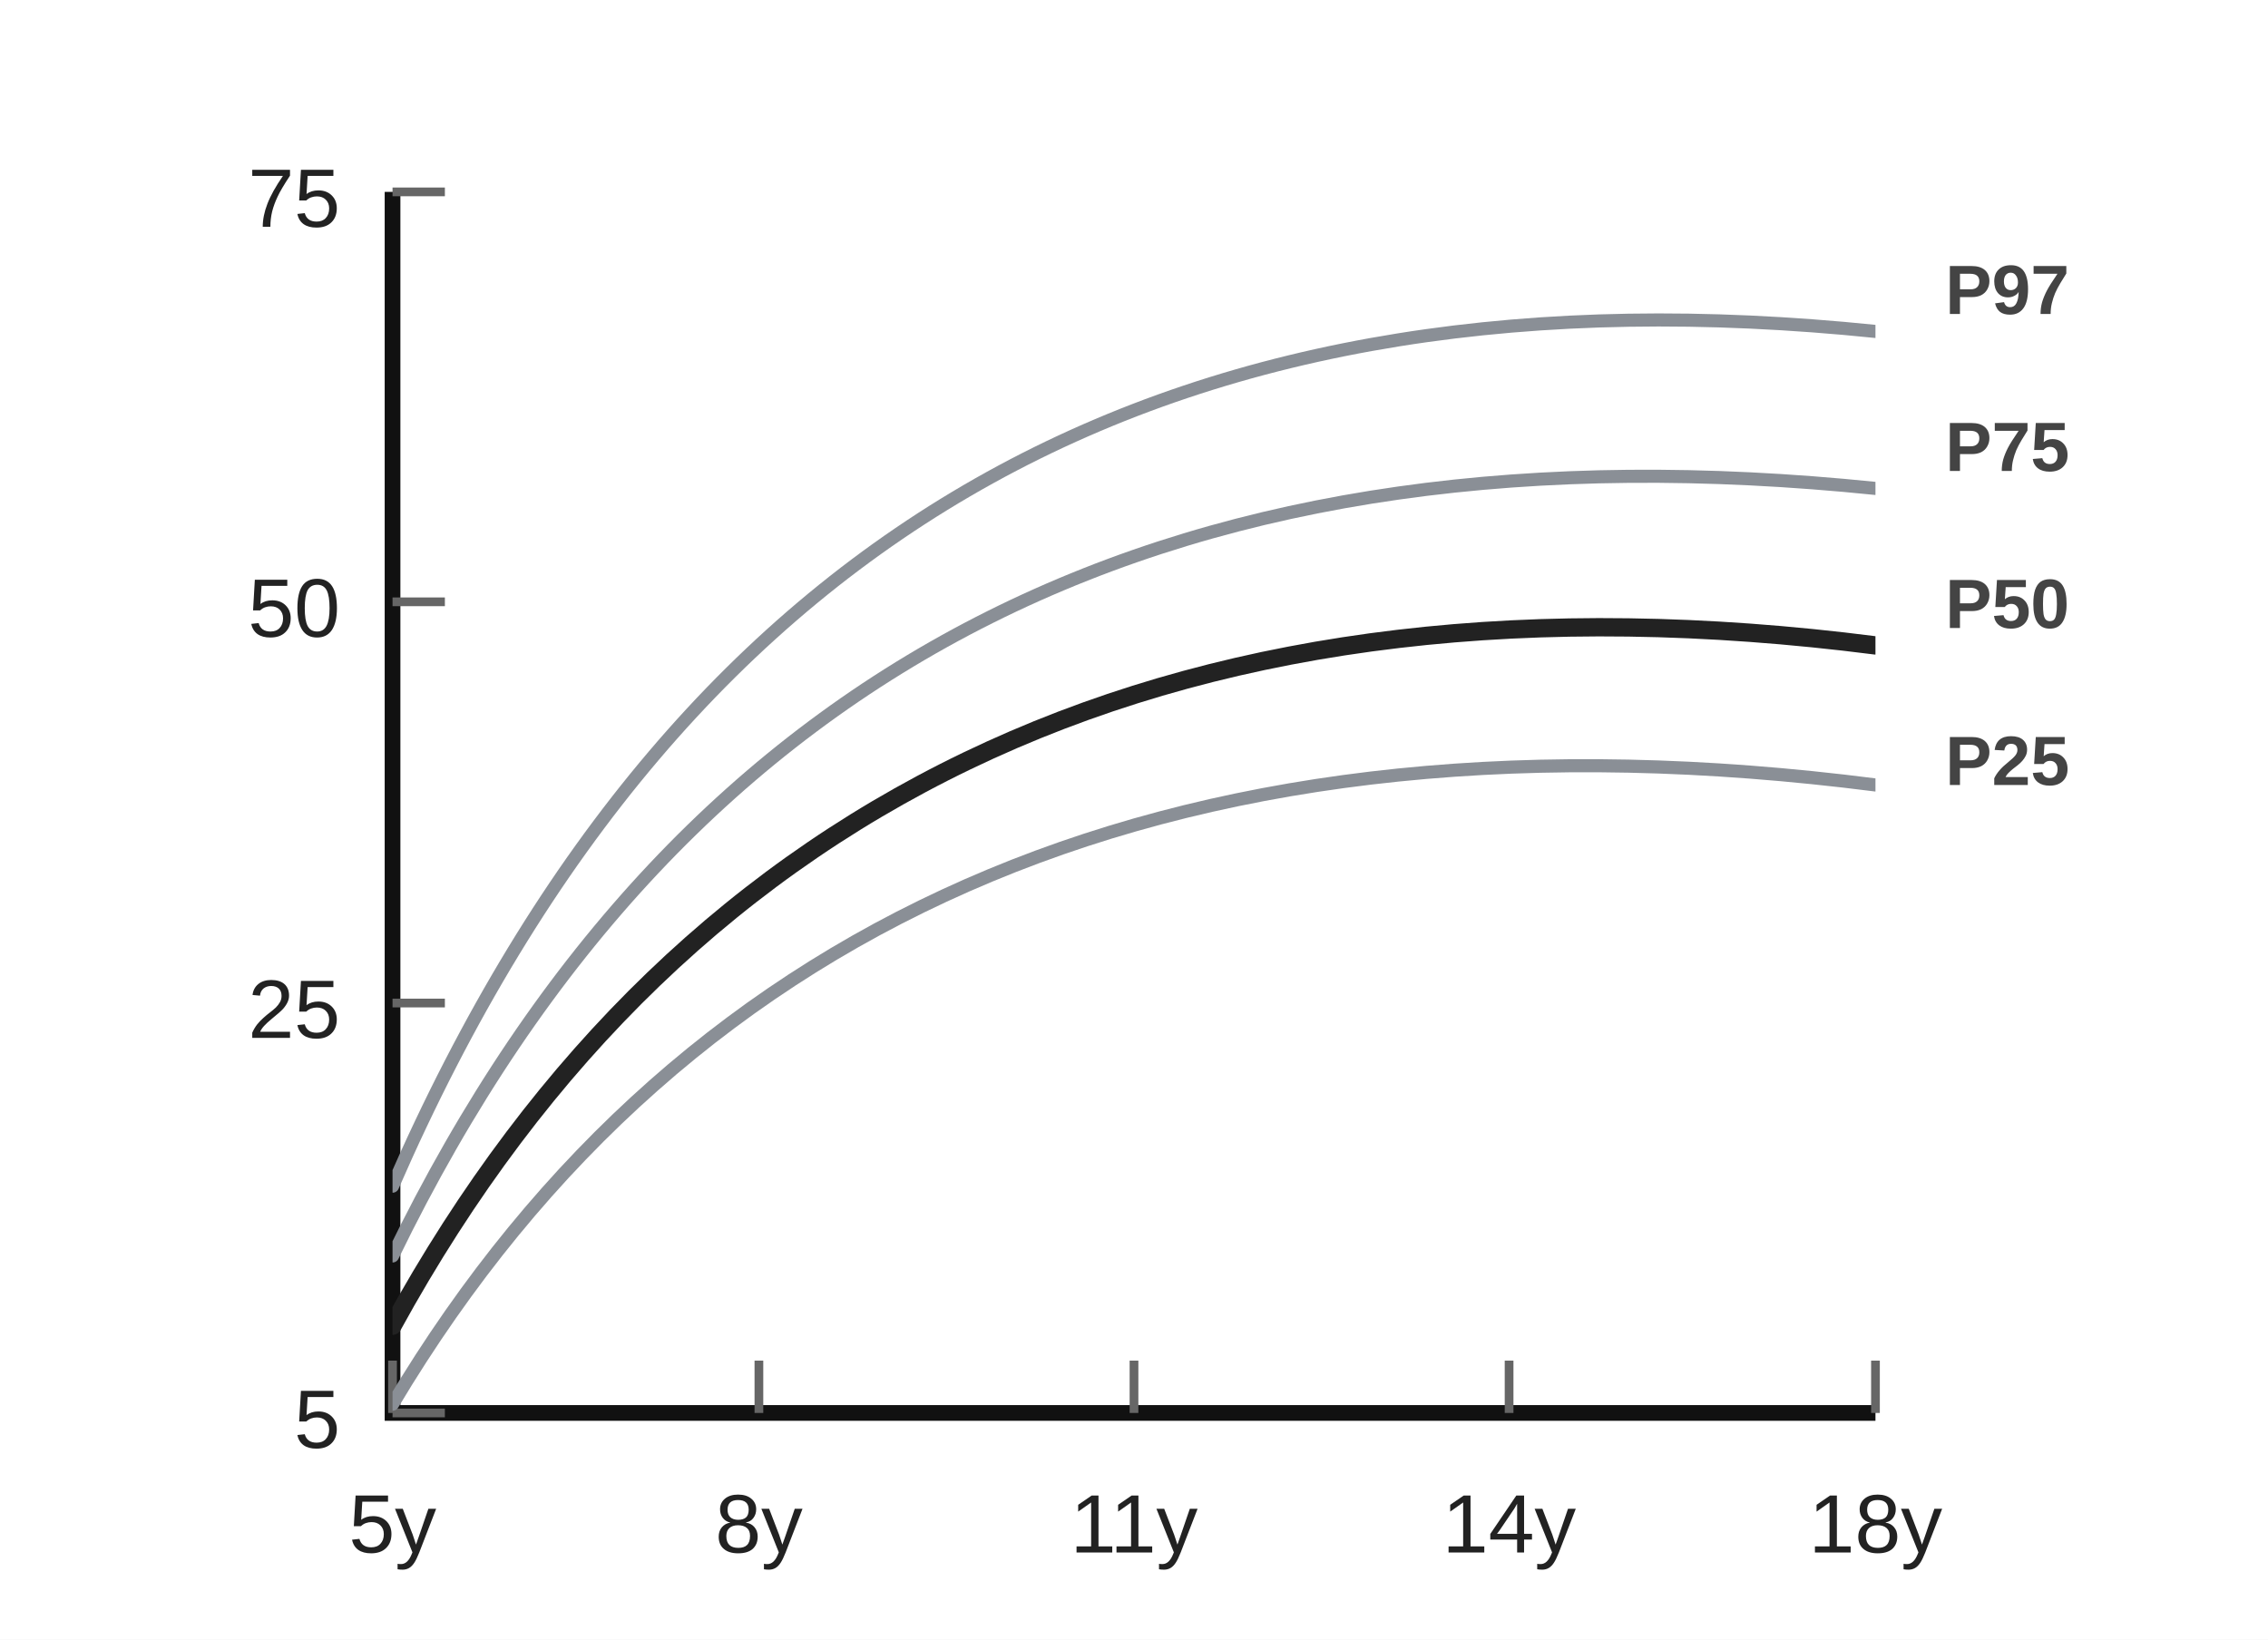
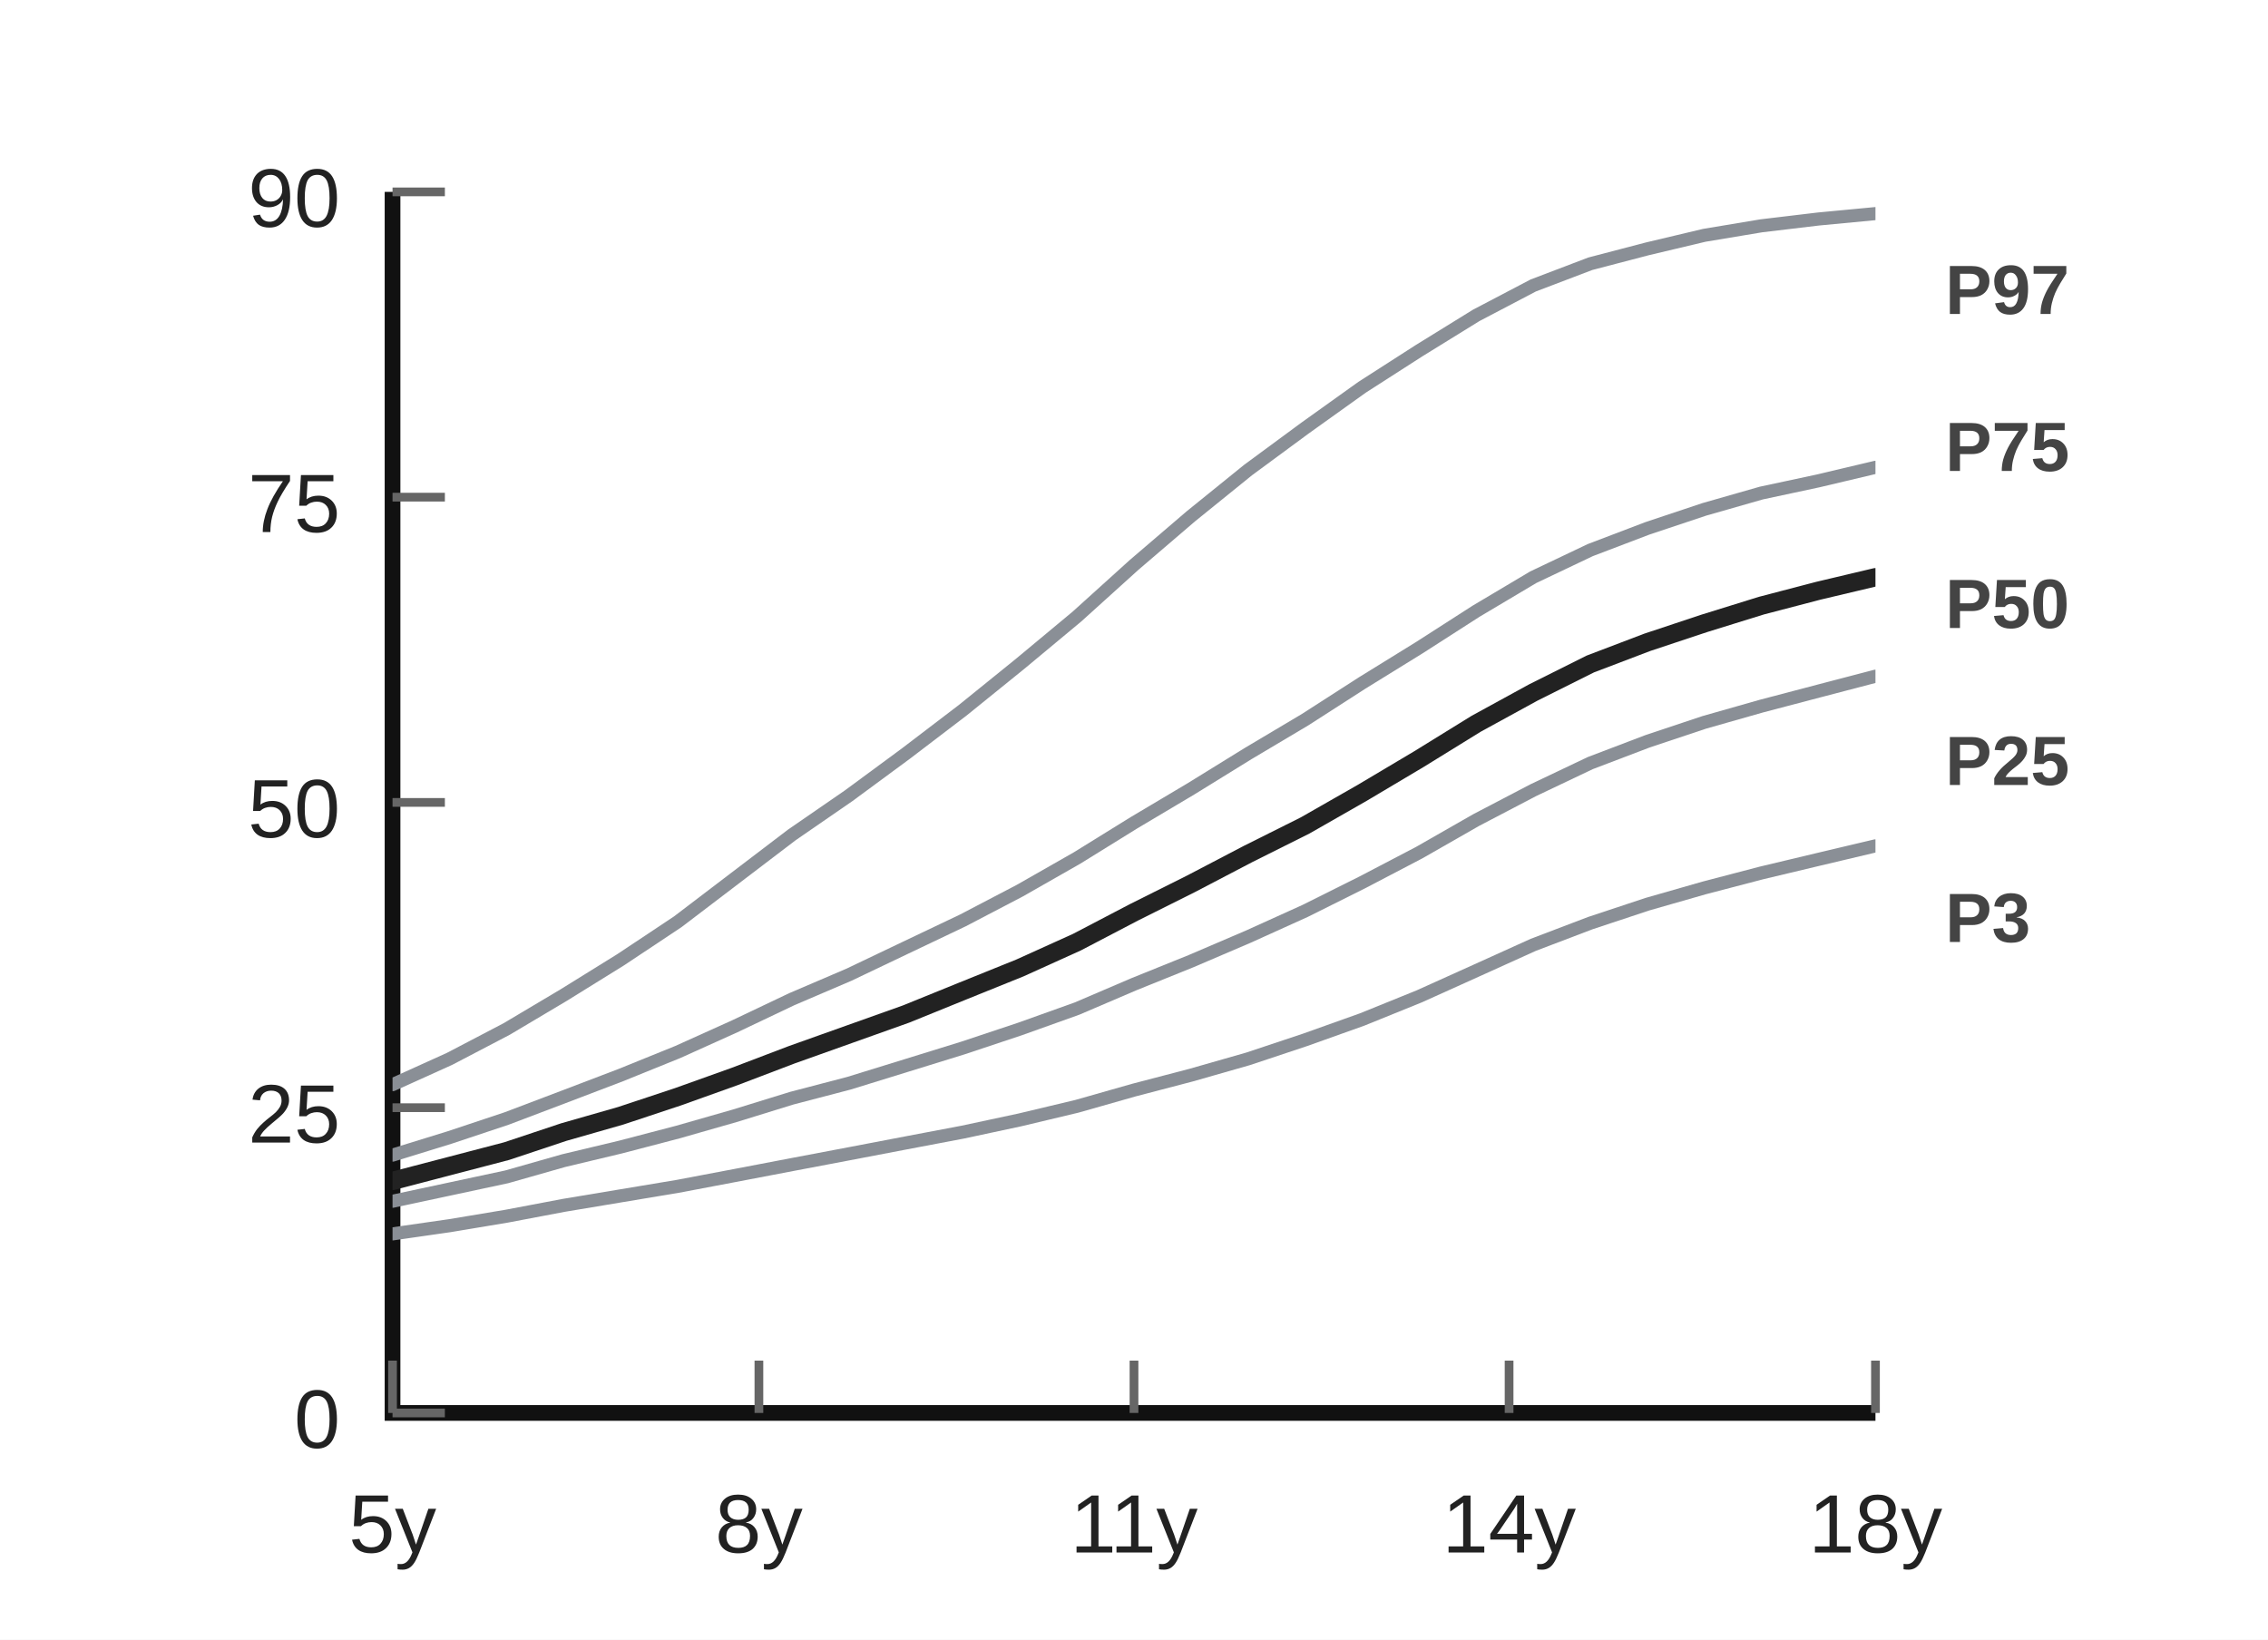
<svg xmlns="http://www.w3.org/2000/svg" viewBox="0 0 260 188" role="img" aria-label="IAP Boys Weight 5-18 years">
  <style>
    .axis { stroke: #111; stroke-width: 1.8; fill: none; }
    .tick { stroke: #666; stroke-width: 1; }
    .label { fill: #222; font: 9.5px Arial, sans-serif; text-anchor: middle; }
    .ylabel { fill: #222; font: 9.5px Arial, sans-serif; text-anchor: end; }
    .curve { fill: none; stroke: #8a8f96; stroke-width: 1.5; stroke-linecap: round; }
    .median { fill: none; stroke: #222; stroke-width: 2.1; stroke-linecap: round; }
    .percentile { fill: #444; font: 700 8px Arial, sans-serif; }
  </style>
  <rect x="0" y="0" width="260" height="188" fill="#fff" />
  <defs>
    <clipPath id="clip-boys-weight-5-18-minimal-svg-0">
      <rect x="45" y="22" width="170" height="140" />
    </clipPath>
  </defs>
  <path class="axis" d="M45 22 V162 H215" />
  <path class="tick" d="M45 162 V156" />
  <text class="label" x="45" y="178">5y</text>
  <path class="tick" d="M87 162 V156" />
  <text class="label" x="87" y="178">8y</text>
  <path class="tick" d="M130 162 V156" />
  <text class="label" x="130" y="178">11y</text>
  <path class="tick" d="M173 162 V156" />
  <text class="label" x="173" y="178">14y</text>
  <path class="tick" d="M215 162 V156" />
  <text class="label" x="215" y="178">18y</text>
  <path class="tick" d="M45 22 H51" />
-   <text class="ylabel" x="39" y="26">75</text>
-   <path class="tick" d="M45 69 H51" />
-   <text class="ylabel" x="39" y="73">50</text>
-   <path class="tick" d="M45 115 H51" />
-   <text class="ylabel" x="39" y="119">25</text>
+   <text class="ylabel" x="39" y="26">90</text>
+   <path class="tick" d="M45 57 H51" />
+   <text class="ylabel" x="39" y="61">75</text>
+   <path class="tick" d="M45 92 H51" />
+   <text class="ylabel" x="39" y="96">50</text>
+   <path class="tick" d="M45 127 H51" />
+   <text class="ylabel" x="39" y="131">25</text>
  <path class="tick" d="M45 162 H51" />
-   <text class="ylabel" x="39" y="166">5</text>
+   <text class="ylabel" x="39" y="166">0</text>
  <g clip-path="url(#clip-boys-weight-5-18-minimal-svg-0)">
-     <path class="curve" d="M45 136 C79 58, 137 30, 215 38" />
-     <path class="curve" d="M45 144 C79 74, 137 48, 215 56" />
-     <path class="median" d="M45 152 C79 90, 137 64, 215 74" />
-     <path class="curve" d="M45 161 C79 104, 137 80, 215 90" />
+     <path class="curve" d="M45.00 124.36 L51.54 121.40 L58.08 117.98 L64.62 114.09 L71.15 110.04 L77.69 105.69 L84.23 100.71 L90.77 95.73 L97.31 91.22 L103.85 86.40 L110.38 81.42 L116.92 76.13 L123.46 70.69 L130.00 64.78 L136.54 59.18 L143.08 53.89 L149.62 49.07 L156.15 44.40 L162.69 40.20 L169.23 36.16 L175.77 32.73 L182.31 30.24 L188.85 28.53 L195.38 26.98 L201.92 25.89 L208.46 25.11 L215.00 24.49" />
+     <path class="curve" d="M45.00 132.44 L51.54 130.42 L58.08 128.24 L64.62 125.76 L71.15 123.27 L77.69 120.62 L84.23 117.67 L90.77 114.56 L97.31 111.76 L103.85 108.64 L110.38 105.53 L116.92 102.11 L123.46 98.38 L130.00 94.33 L136.54 90.44 L143.08 86.40 L149.62 82.51 L156.15 78.31 L162.69 74.27 L169.23 70.07 L175.77 66.18 L182.31 63.07 L188.85 60.58 L195.38 58.40 L201.92 56.53 L208.46 55.13 L215.00 53.58" />
+     <path class="median" d="M45.00 135.40 L51.54 133.69 L58.08 131.98 L64.62 129.80 L71.15 127.93 L77.69 125.76 L84.23 123.42 L90.77 120.93 L97.31 118.60 L103.85 116.27 L110.38 113.62 L116.92 110.98 L123.46 108.02 L130.00 104.60 L136.54 101.33 L143.08 97.91 L149.62 94.64 L156.15 90.91 L162.69 87.02 L169.23 82.98 L175.77 79.40 L182.31 76.13 L188.85 73.64 L195.38 71.47 L201.92 69.44 L208.46 67.73 L215.00 66.18" />
+     <path class="curve" d="M45.00 137.73 L51.54 136.33 L58.08 134.93 L64.62 133.07 L71.15 131.51 L77.69 129.80 L84.23 127.93 L90.77 125.91 L97.31 124.20 L103.85 122.18 L110.38 120.16 L116.92 117.98 L123.46 115.64 L130.00 112.84 L136.54 110.20 L143.08 107.40 L149.62 104.44 L156.15 101.18 L162.69 97.76 L169.23 94.02 L175.77 90.60 L182.31 87.49 L188.85 85.00 L195.38 82.82 L201.92 80.96 L208.46 79.24 L215.00 77.53" />
+     <path class="curve" d="M45.00 141.47 L51.54 140.53 L58.08 139.44 L64.62 138.20 L71.15 137.11 L77.69 136.02 L84.23 134.78 L90.77 133.53 L97.31 132.29 L103.85 131.04 L110.38 129.80 L116.92 128.40 L123.46 126.84 L130.00 124.98 L136.54 123.27 L143.08 121.40 L149.62 119.22 L156.15 116.89 L162.69 114.24 L169.23 111.29 L175.77 108.33 L182.31 105.84 L188.85 103.67 L195.38 101.80 L201.92 100.09 L208.46 98.53 L215.00 96.98" />
  </g>
  <text class="percentile" x="223" y="36">P97</text>
  <text class="percentile" x="223" y="54">P75</text>
  <text class="percentile" x="223" y="72">P50</text>
  <text class="percentile" x="223" y="90">P25</text>
+   <text class="percentile" x="223" y="108">P3</text>
</svg>
